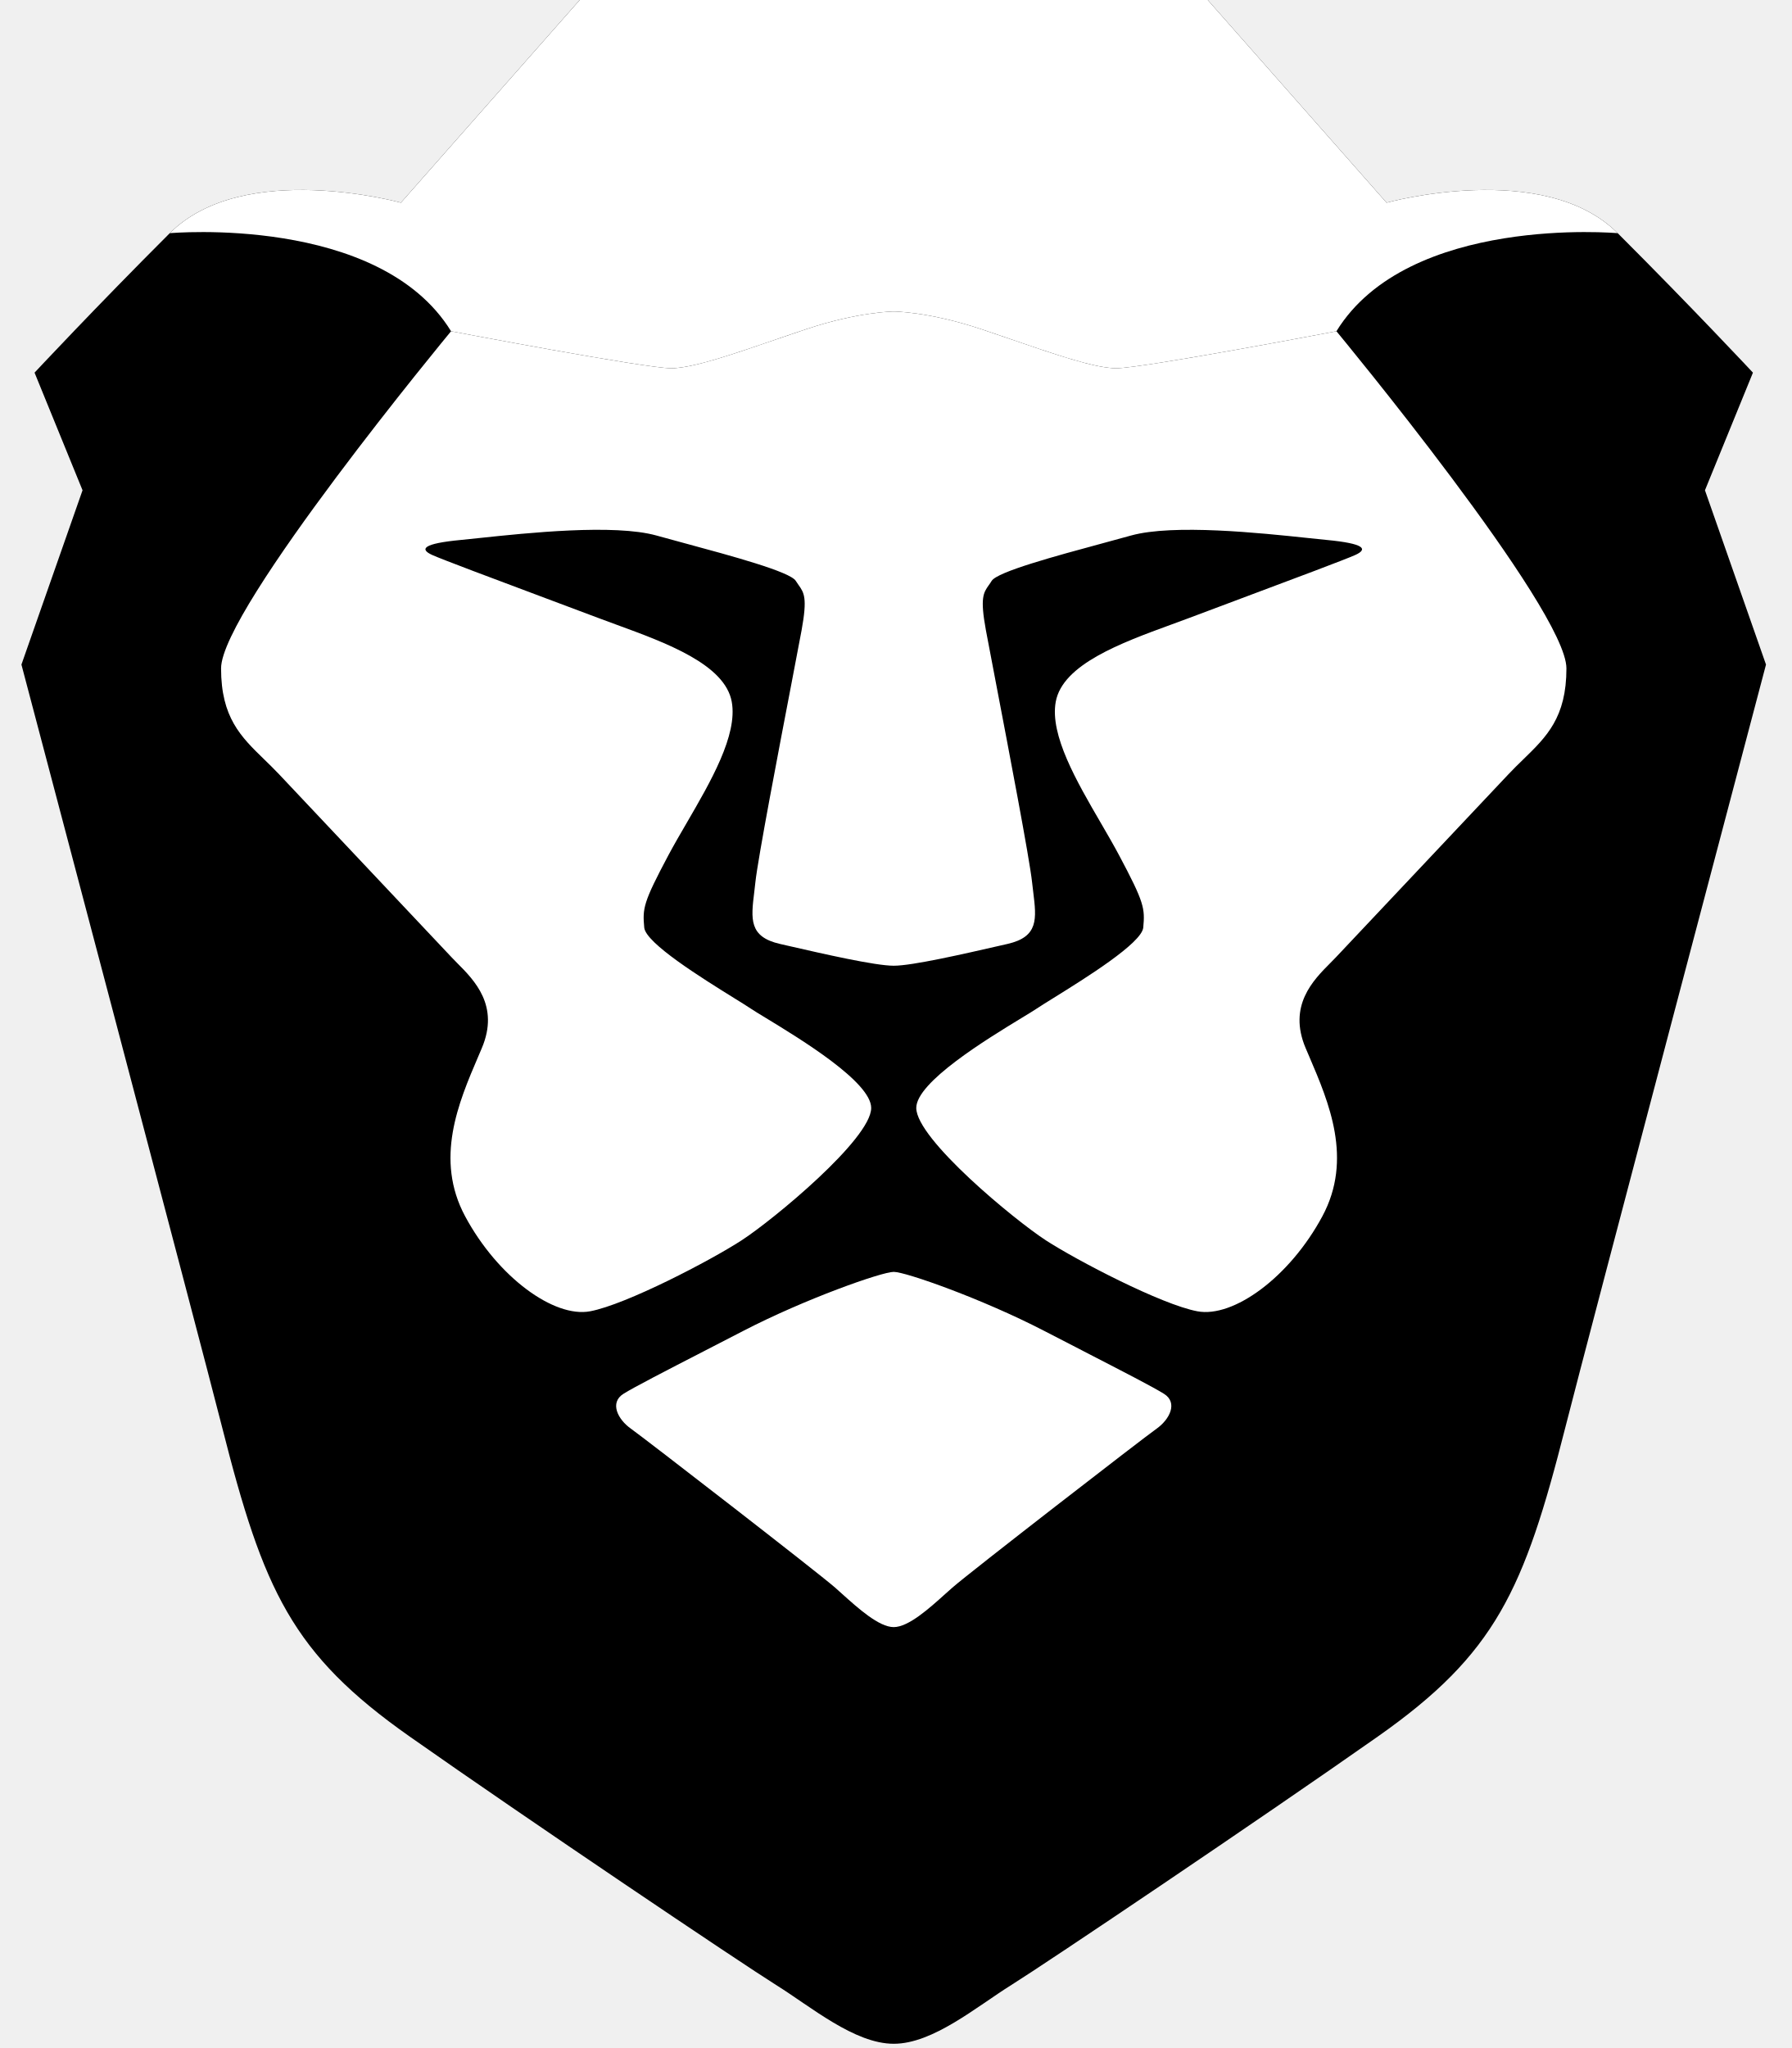
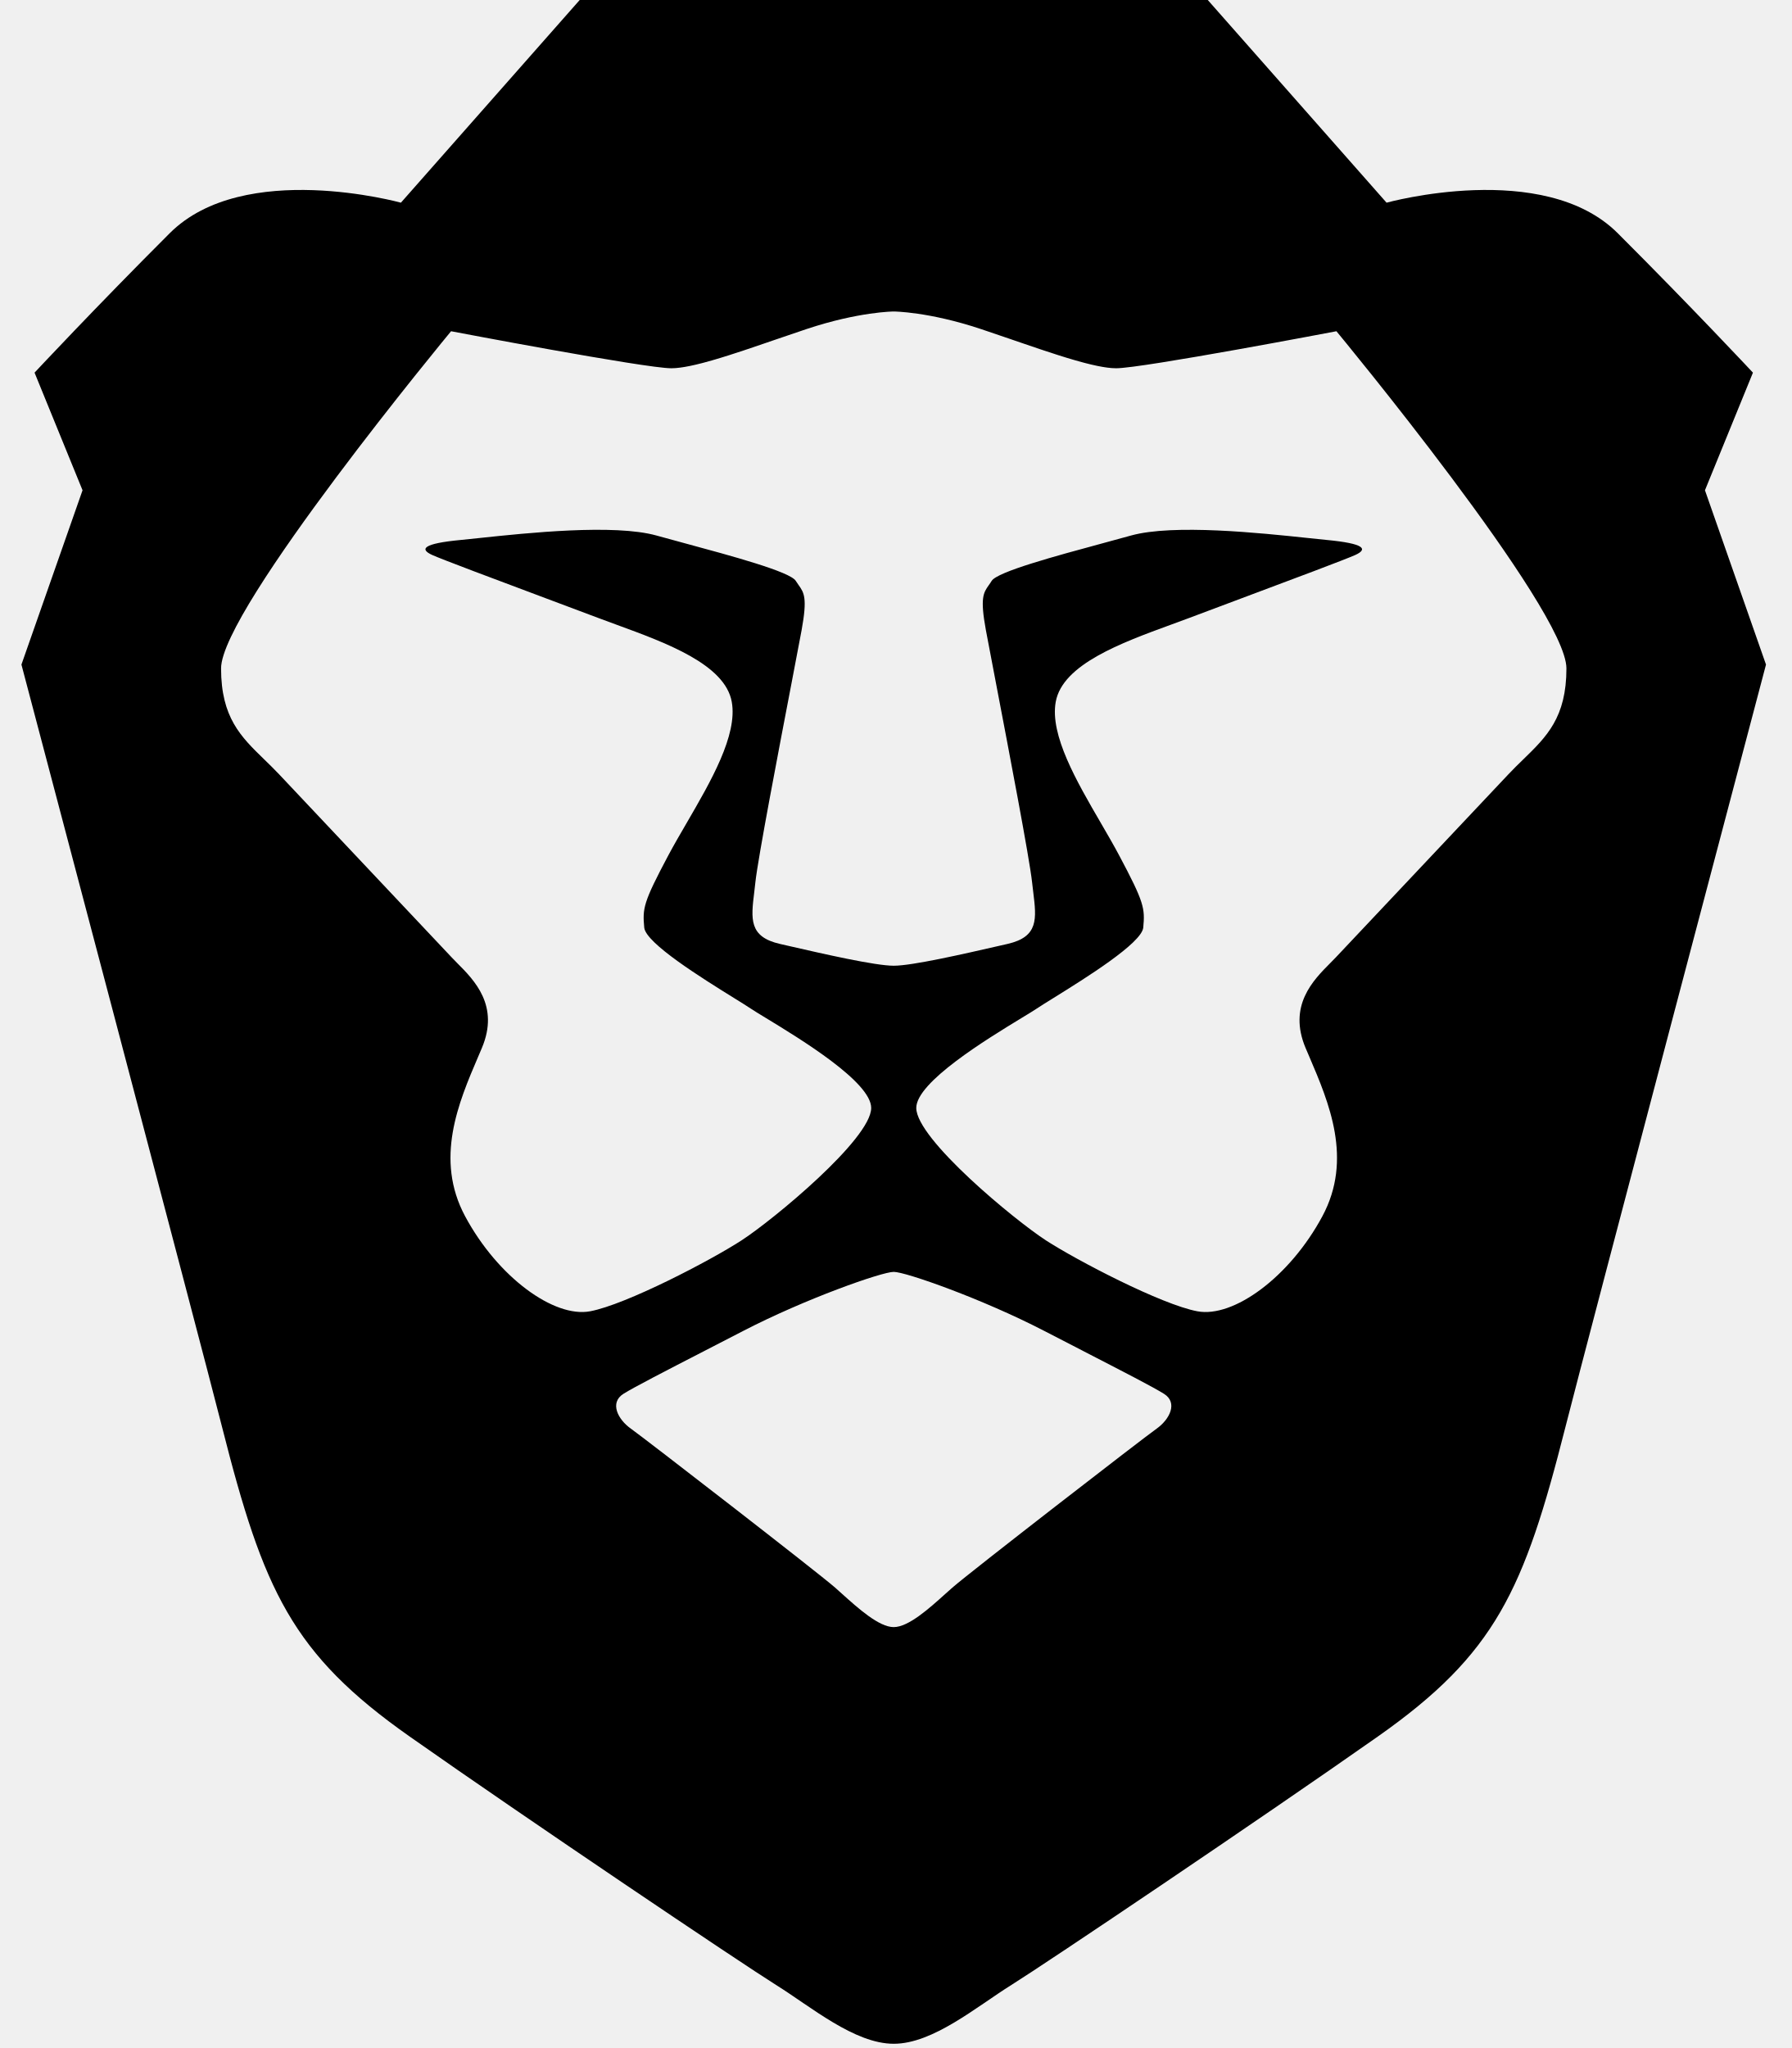
<svg xmlns="http://www.w3.org/2000/svg" width="56" height="64" viewBox="0 0 56 64" fill="none">
-   <path fill-rule="evenodd" clip-rule="evenodd" d="M53.292 15.321l1.5-3.676s-1.909-2.043-4.227-4.358c-2.317-2.315-7.225-.953-7.225-.953L37.751 0H18.12l-5.589 6.334s-4.908-1.362-7.225.953C2.988 9.602 1.08 11.645 1.08 11.645l1.5 3.676-1.91 5.447s5.614 21.236 6.272 23.83c1.295 5.106 2.181 7.08 5.862 9.668 3.68 2.587 10.36 7.08 11.45 7.762 1.091.68 2.455 1.84 3.682 1.84 1.227 0 2.59-1.16 3.68-1.84 1.091-.681 7.77-5.175 11.452-7.762 3.68-2.587 4.567-4.562 5.862-9.668.657-2.594 6.27-23.83 6.27-23.83l-1.908-5.447z" fill="#000" />
-   <path fill-rule="evenodd" clip-rule="evenodd" d="M34.888 11.508c.818 0 6.885-1.157 6.885-1.157s7.189 8.68 7.189 10.536c0 1.534-.619 2.134-1.347 2.842-.152.148-.31.3-.467.468l-5.39 5.717a9.42 9.42 0 01-.176.18c-.538.54-1.33 1.336-.772 2.658l.115.269c.613 1.432 1.37 3.2.407 4.99-1.025 1.906-2.78 3.178-3.905 2.967-1.124-.21-3.766-1.589-4.737-2.218-.971-.63-4.05-3.166-4.05-4.137 0-.809 2.214-2.155 3.29-2.81.214-.13.383-.232.48-.298.111-.075.297-.19.526-.332.981-.61 2.754-1.71 2.799-2.197.055-.602.034-.778-.758-2.264-.168-.316-.365-.654-.568-1.004-.754-1.295-1.598-2.745-1.41-3.784.21-1.173 2.05-1.845 3.608-2.415.194-.07.385-.14.567-.209l1.623-.609c1.556-.582 3.284-1.229 3.57-1.36.394-.181.292-.355-.903-.468a54.655 54.655 0 01-.58-.06c-1.48-.157-4.209-.446-5.535-.077-.261.073-.553.152-.86.235-1.49.403-3.317.897-3.493 1.182-.03.05-.06.093-.089.133-.168.238-.277.394-.091 1.406.055.302.169.895.31 1.629.41 2.148 1.053 5.498 1.134 6.25.011.106.024.207.036.305.103.84.171 1.399-.805 1.622l-.255.058c-1.102.252-2.717.623-3.3.623-.584 0-2.2-.37-3.302-.623l-.254-.058c-.976-.223-.907-.782-.804-1.622.012-.098.024-.2.035-.305.081-.753.725-4.112 1.137-6.259.14-.73.253-1.32.308-1.62.185-1.012.076-1.168-.092-1.406a3.743 3.743 0 01-.09-.133c-.174-.285-2-.779-3.491-1.182-.307-.083-.6-.162-.86-.235-1.327-.37-4.055-.08-5.535.077-.226.024-.422.045-.58.06-1.196.113-1.297.287-.903.468.285.131 2.013.778 3.568 1.36.597.223 1.17.437 1.624.609.183.069.373.138.568.21 1.558.57 3.398 1.241 3.608 2.414.187 1.039-.657 2.489-1.41 3.784-.204.35-.4.688-.569 1.004-.791 1.486-.812 1.662-.757 2.264.044.488 1.816 1.587 2.798 2.197.229.142.415.257.526.332.098.066.266.168.48.298 1.076.654 3.29 2 3.29 2.81 0 .97-3.078 3.507-4.05 4.137-.97.63-3.612 2.008-4.737 2.218-1.124.21-2.88-1.061-3.904-2.966-.963-1.791-.207-3.559.406-4.99l.115-.27c.559-1.322-.233-2.118-.772-2.658a9.377 9.377 0 01-.175-.18l-5.39-5.717c-.158-.167-.316-.32-.468-.468-.728-.707-1.346-1.308-1.346-2.842 0-1.855 7.189-10.536 7.189-10.536s6.066 1.157 6.884 1.157c.653 0 1.913-.433 3.227-.885.333-.114.669-.23 1-.34 1.635-.545 2.726-.549 2.726-.549s1.09.004 2.726.549c.33.11.667.226 1 .34 1.313.452 2.574.885 3.226.885zm-1.041 30.706c1.282.66 2.192 1.128 2.536 1.343.445.278.174.803-.232 1.09-.405.285-5.853 4.499-6.381 4.965l-.215.191c-.509.459-1.159 1.044-1.62 1.044-.46 0-1.11-.586-1.62-1.044l-.213-.191c-.53-.466-5.977-4.68-6.382-4.966-.405-.286-.677-.81-.232-1.09.344-.214 1.255-.683 2.539-1.344l1.22-.629c1.92-.992 4.315-1.837 4.689-1.837.373 0 2.767.844 4.689 1.837.436.226.845.437 1.222.63z" fill="#fff" />
-   <path fill-rule="evenodd" clip-rule="evenodd" d="M43.34 6.334L37.751 0H18.12l-5.589 6.334s-4.908-1.362-7.225.953c0 0 6.544-.59 8.793 3.064 0 0 6.066 1.157 6.884 1.157.818 0 2.59-.68 4.226-1.225 1.636-.545 2.727-.549 2.727-.549s1.09.004 2.726.549 3.408 1.225 4.226 1.225c.818 0 6.885-1.157 6.885-1.157 2.249-3.654 8.792-3.064 8.792-3.064-2.317-2.315-7.225-.953-7.225-.953z" fill="#fff" />
-   <defs>
-     <linearGradient id="paint0_linear" x1=".671" y1="64.319" x2="55.2" y2="64.319" gradientUnits="userSpaceOnUse">
-       <stop stop-color="#F50" />
-       <stop offset=".41" stop-color="#F50" />
-       <stop offset=".582" stop-color="#FF2000" />
-       <stop offset="1" stop-color="#FF2000" />
-     </linearGradient>
-     <linearGradient id="paint1_linear" x1="6.278" y1="11.466" x2="50.565" y2="11.466" gradientUnits="userSpaceOnUse">
-       <stop stop-color="#FF452A" />
-       <stop offset="1" stop-color="#FF2000" />
-     </linearGradient>
-   </defs>
+   <path fill="#000" d="         M53.292 15.321l1.5-3.676s-1.909-2.043-4.227-4.358c-2.317-2.315-7.225-.953-7.225-.953L37.751 0H18.12l-5.589 6.334s-4.908-1.362-7.225.953C2.988 9.602 1.08 11.645 1.08 11.645l1.5 3.676-1.91 5.447s5.614 21.236 6.272 23.83c1.295 5.106 2.181 7.08 5.862 9.668 3.68 2.587 10.36 7.08 11.45 7.762 1.091.68 2.455 1.84 3.682 1.84 1.227 0 2.59-1.16 3.68-1.84 1.091-.681 7.77-5.175 11.452-7.762 3.68-2.587 4.567-4.562 5.862-9.668.657-2.594 6.27-23.83 6.27-23.83l-1.908-5.447z         M34.888 11.508c.818 0 6.885-1.157 6.885-1.157s7.189 8.68 7.189 10.536c0 1.534-.619 2.134-1.347 2.842-.152.148-.31.3-.467.468l-5.39 5.717a9.42 9.42 0 01-.176.18c-.538.54-1.33 1.336-.772 2.658l.115.269c.613 1.432 1.37 3.2.407 4.99-1.025 1.906-2.78 3.178-3.905 2.967-1.124-.21-3.766-1.589-4.737-2.218-.971-.63-4.05-3.166-4.05-4.137 0-.809 2.214-2.155 3.29-2.81.214-.13.383-.232.48-.298.111-.075.297-.19.526-.332.981-.61 2.754-1.71 2.799-2.197.055-.602.034-.778-.758-2.264-.168-.316-.365-.654-.568-1.004-.754-1.295-1.598-2.745-1.41-3.784.21-1.173 2.05-1.845 3.608-2.415.194-.07.385-.14.567-.209l1.623-.609c1.556-.582 3.284-1.229 3.57-1.36.394-.181.292-.355-.903-.468a54.655 54.655 0 01-.58-.06c-1.48-.157-4.209-.446-5.535-.077-.261.073-.553.152-.86.235-1.49.403-3.317.897-3.493 1.182-.03.05-.06.093-.089.133-.168.238-.277.394-.091 1.406.055.302.169.895.31 1.629.41 2.148 1.053 5.498 1.134 6.25.011.106.024.207.036.305.103.84.171 1.399-.805 1.622l-.255.058c-1.102.252-2.717.623-3.3.623-.584 0-2.2-.37-3.302-.623l-.254-.058c-.976-.223-.907-.782-.804-1.622.012-.098.024-.2.035-.305.081-.753.725-4.112 1.137-6.259.14-.73.253-1.32.308-1.62.185-1.012.076-1.168-.092-1.406a3.743 3.743 0 01-.09-.133c-.174-.285-2-.779-3.491-1.182-.307-.083-.6-.162-.86-.235-1.327-.37-4.055-.08-5.535.077-.226.024-.422.045-.58.06-1.196.113-1.297.287-.903.468.285.131 2.013.778 3.568 1.36.597.223 1.17.437 1.624.609.183.069.373.138.568.21 1.558.57 3.398 1.241 3.608 2.414.187 1.039-.657 2.489-1.41 3.784-.204.35-.4.688-.569 1.004-.791 1.486-.812 1.662-.757 2.264.044.488 1.816 1.587 2.798 2.197.229.142.415.257.526.332.098.066.266.168.48.298 1.076.654 3.29 2 3.29 2.81 0 .97-3.078 3.507-4.05 4.137-.97.63-3.612 2.008-4.737 2.218-1.124.21-2.88-1.061-3.904-2.966-.963-1.791-.207-3.559.406-4.99l.115-.27c.559-1.322-.233-2.118-.772-2.658a9.377 9.377 0 01-.175-.18l-5.39-5.717c-.158-.167-.316-.32-.468-.468-.728-.707-1.346-1.308-1.346-2.842 0-1.855 7.189-10.536 7.189-10.536s6.066 1.157 6.884 1.157c.653 0 1.913-.433 3.227-.885.333-.114.669-.23 1-.34 1.635-.545 2.726-.549 2.726-.549s1.09.004 2.726.549c.33.11.667.226 1 .34 1.313.452 2.574.885 3.226.885zm-1.041 30.706c1.282.66 2.192 1.128 2.536 1.343.445.278.174.803-.232 1.09-.405.285-5.853 4.499-6.381 4.965l-.215.191c-.509.459-1.159 1.044-1.62 1.044-.46 0-1.11-.586-1.62-1.044l-.213-.191c-.53-.466-5.977-4.68-6.382-4.966-.405-.286-.677-.81-.232-1.09.344-.214 1.255-.683 2.539-1.344l1.22-.629c1.92-.992 4.315-1.837 4.689-1.837.373 0 2.767.844 4.689 1.837.436.226.845.437 1.222.63z         M43.34 6.334L37.751 0H18.12l-5.589 6.334s-4.908-1.362-7.225.953c0 0 6.544-.59 8.793 3.064 0 0 6.066 1.157 6.884 1.157.818 0 2.59-.68 4.226-1.225 1.636-.545 2.727-.549 2.727-.549s1.09.004 2.726.549 3.408 1.225 4.226 1.225c.818 0 6.885-1.157 6.885-1.157 2.249-3.654 8.792-3.064 8.792-3.064-2.317-2.315-7.225-.953-7.225-.953z     " />
</svg>
